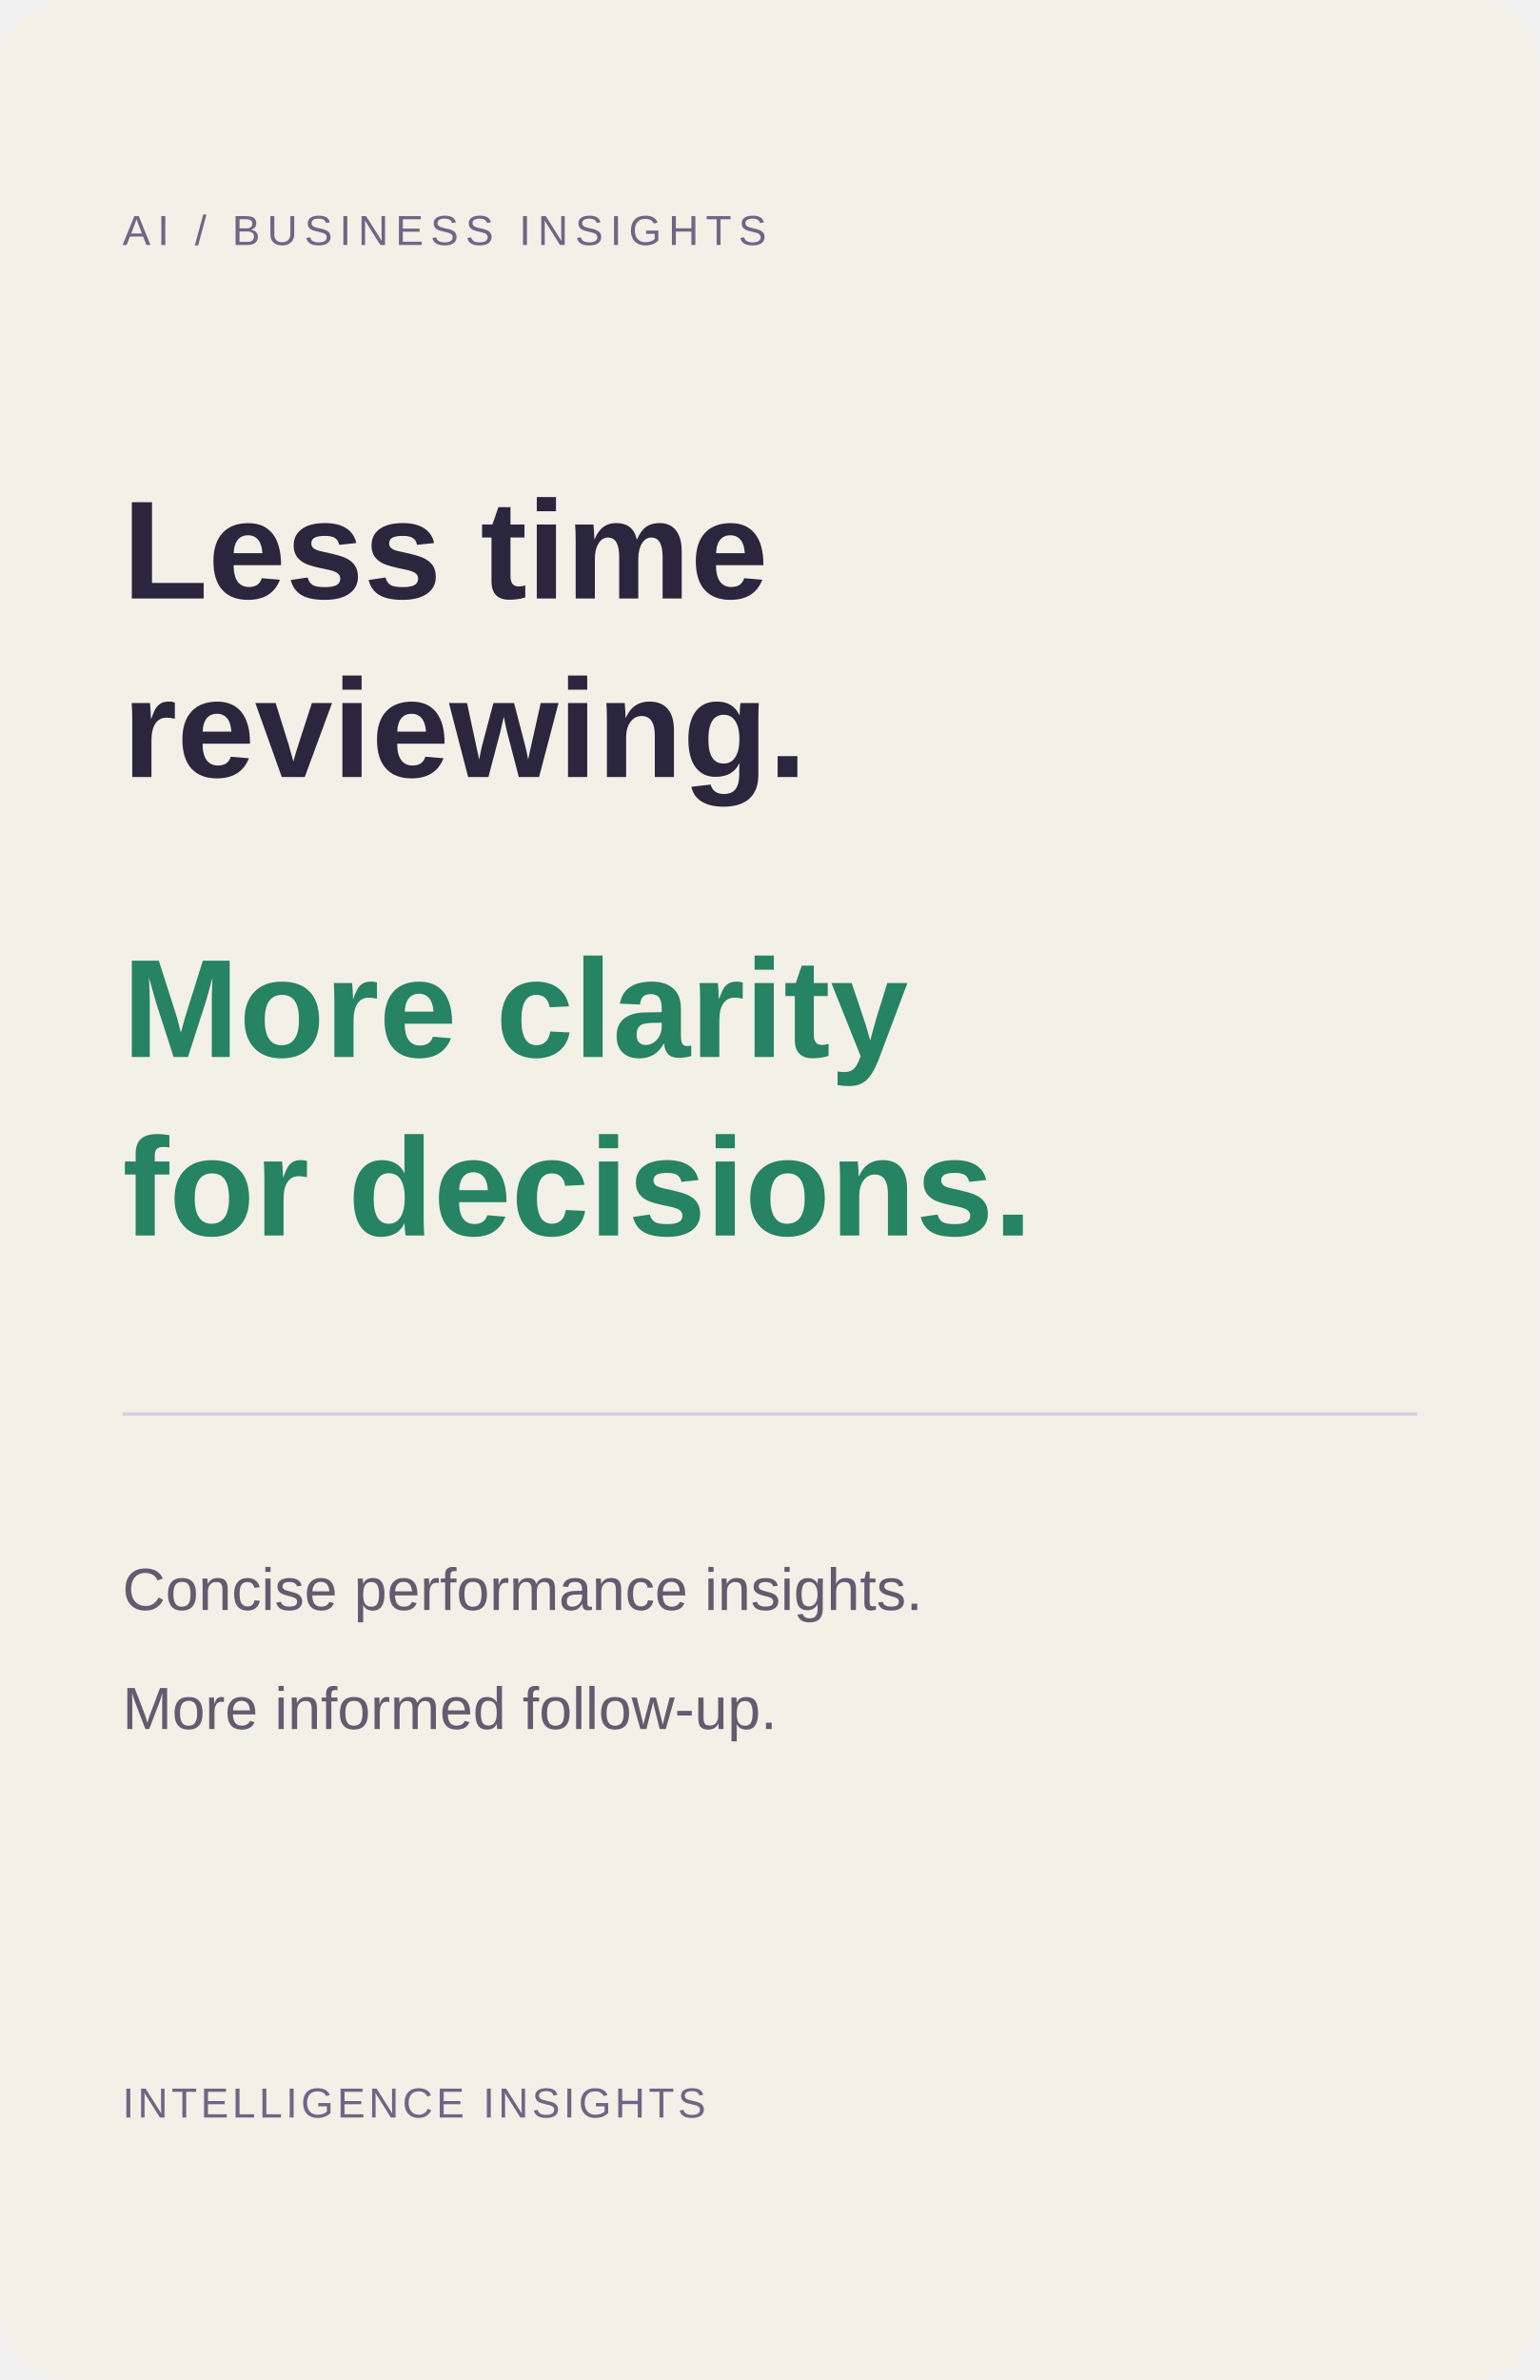
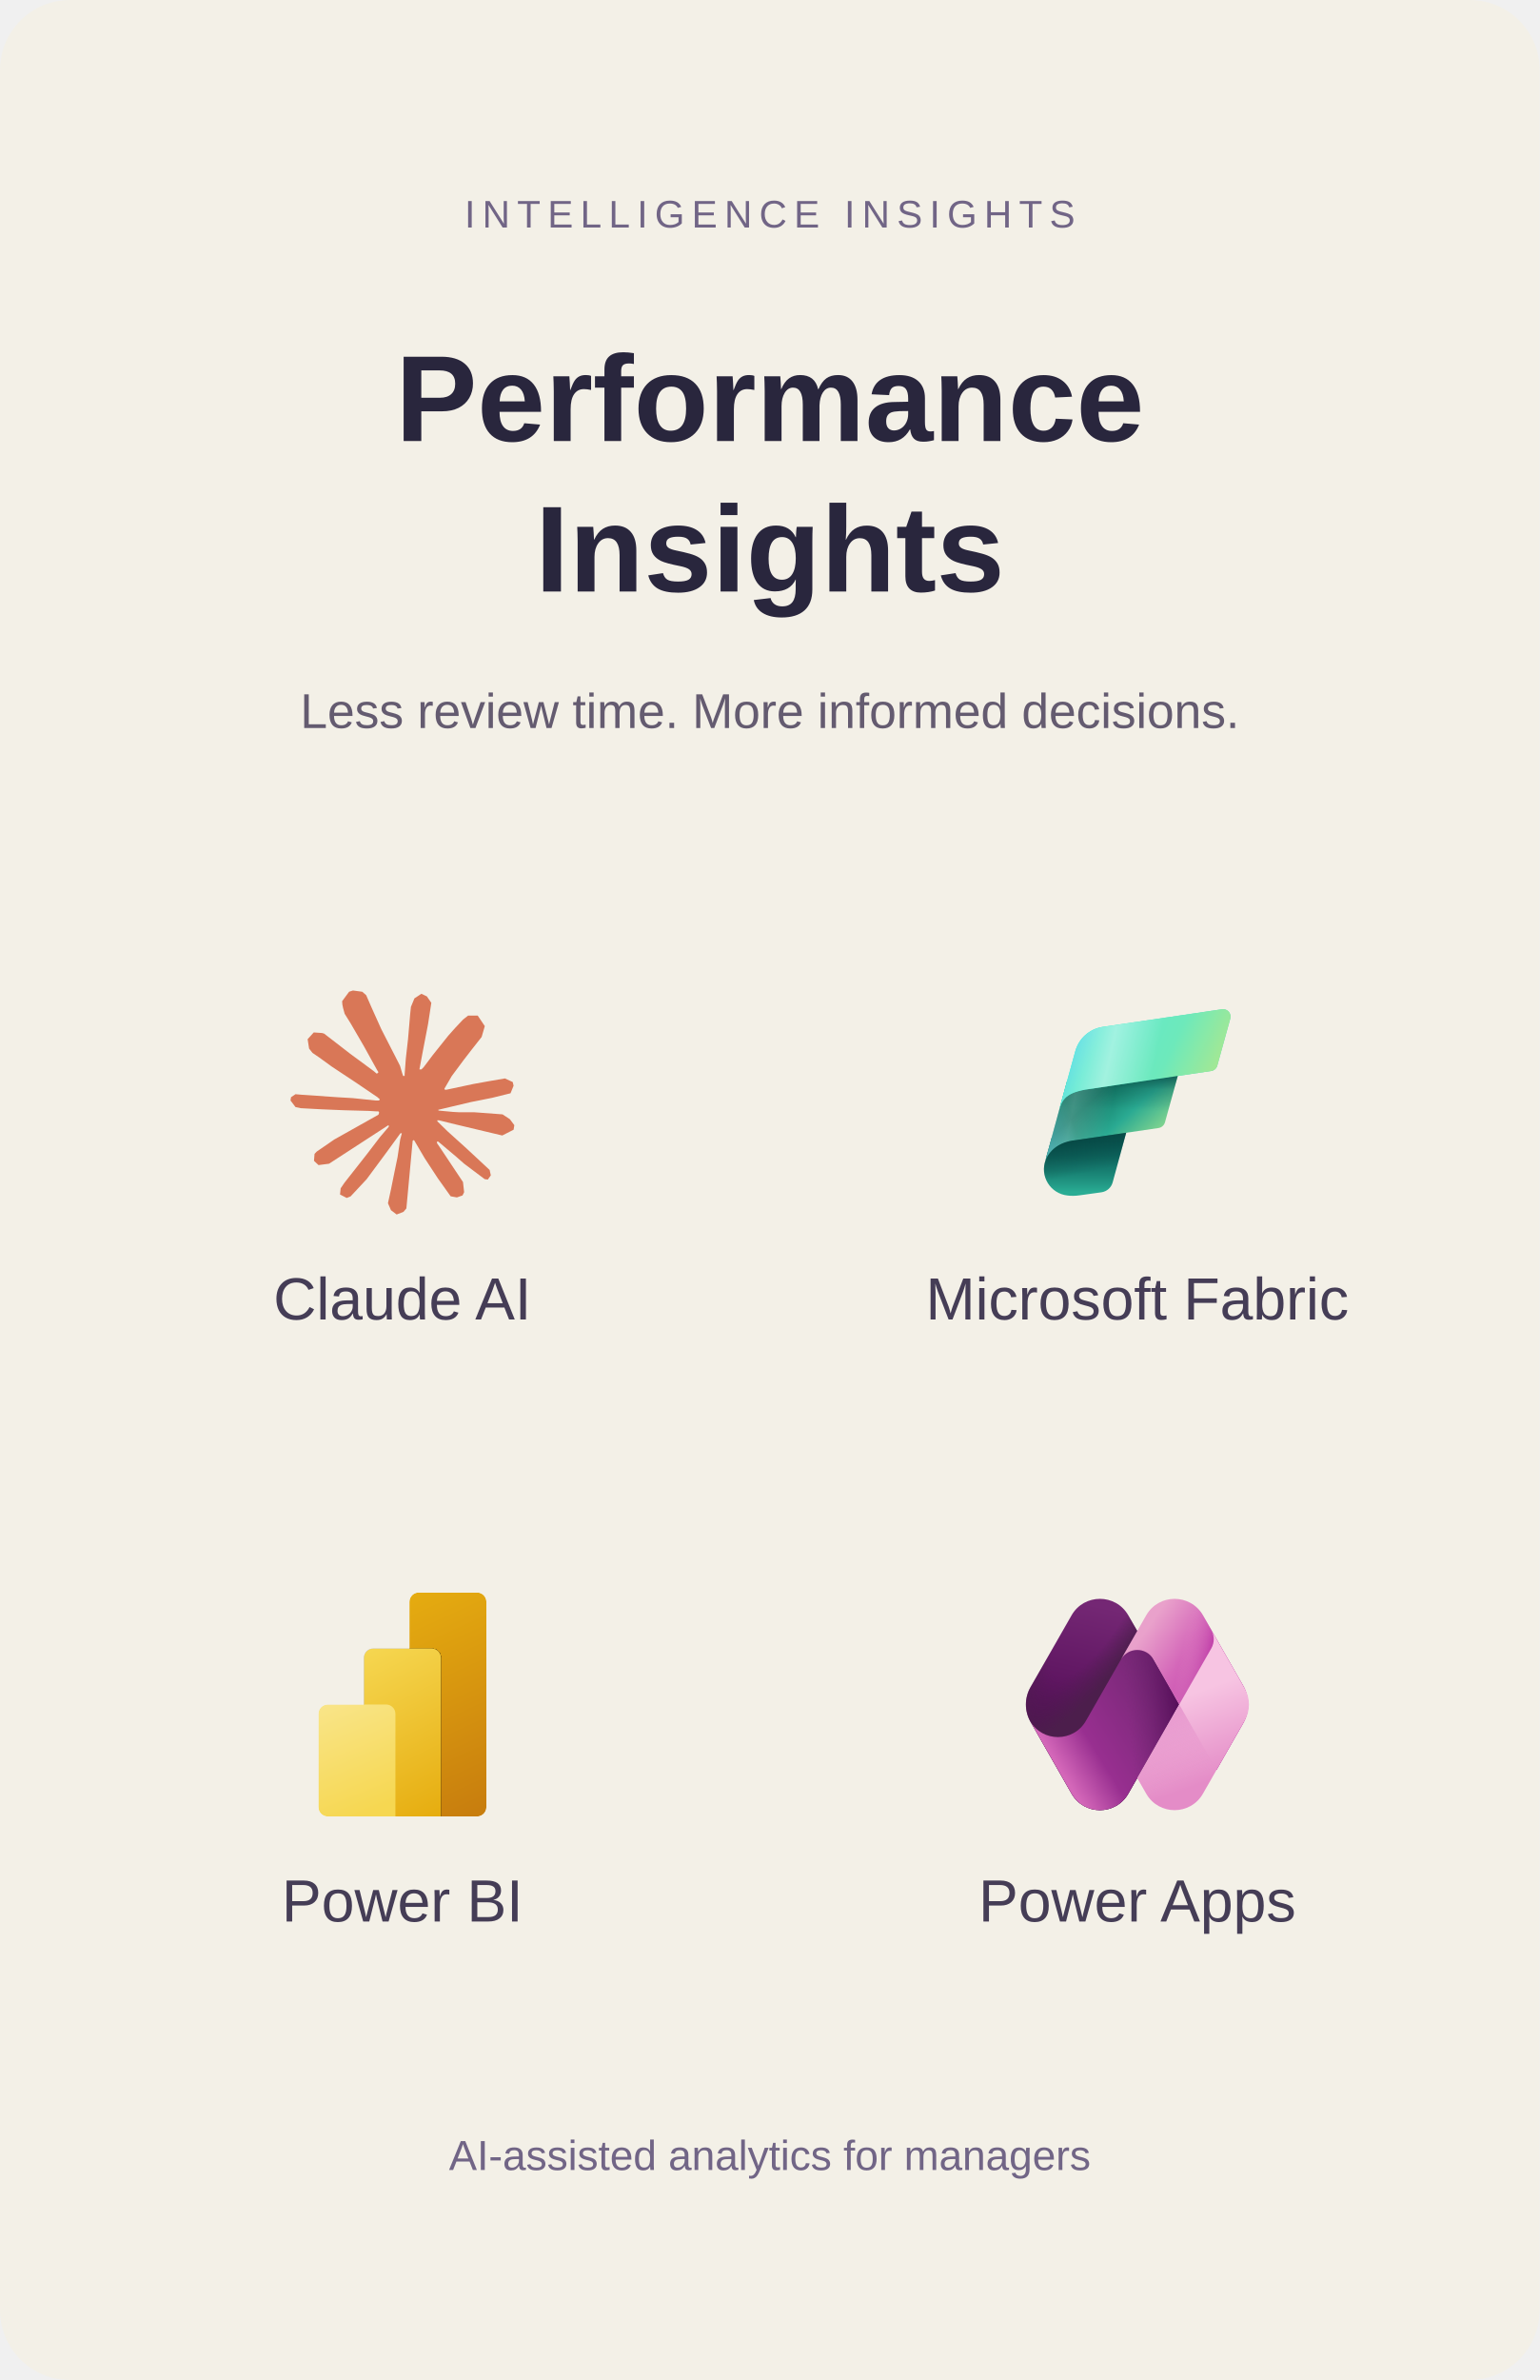
<svg xmlns="http://www.w3.org/2000/svg" width="440" height="680" viewBox="0 0 440 680">
  <rect width="440" height="680" rx="20" fill="#f3f0e7" />
-   <g font-family="Arial,sans-serif">
-     <text x="35" y="70" fill="#716586" font-size="12" letter-spacing="2">AI / BUSINESS INSIGHTS</text>
-     <text x="35" y="171" fill="#29263d" font-size="40" font-weight="700">Less time</text>
-     <text x="35" y="222" fill="#29263d" font-size="40" font-weight="700">reviewing.</text>
-     <text x="35" y="302" fill="#268363" font-size="40" font-weight="700">More clarity</text>
-     <text x="35" y="353" fill="#268363" font-size="40" font-weight="700">for decisions.</text>
-     <path d="M35 404H405" stroke="#d8d0de" />
-     <text x="35" y="460" fill="#645b70" font-size="17">Concise performance insights.</text>
-     <text x="35" y="494" fill="#645b70" font-size="17">More informed follow-up.</text>
-     <text x="35" y="605" fill="#716586" font-size="12" letter-spacing="1">INTELLIGENCE INSIGHTS</text>
+   <g font-family="Arial,sans-serif" text-anchor="middle">
+     <text x="220" y="65" fill="#716586" font-size="11" letter-spacing="2">INTELLIGENCE INSIGHTS</text>
+     <text x="220" y="126" fill="#29263d" font-size="35" font-weight="700">Performance</text>
+     <text x="220" y="169" fill="#29263d" font-size="35" font-weight="700">Insights</text>
+     <text x="220" y="208" fill="#645b70" font-size="14">Less review time. More informed decisions.</text>
+     <text x="220" y="620" fill="#716586" font-size="12">AI-assisted analytics for managers</text>
+     <svg fill="#D97757" role="img" viewBox="0 0 24 24" x="83" y="283" width="64" height="64">
+       <path d="m4.714 15.956 4.717-2.647.079-.231-.079-.128h-.231l-.789-.049-2.696-.073-2.337-.097-2.265-.121-.571-.121-.534-.704.055-.352.48-.322.686.061 1.518.103 2.277.158 1.651.097 2.447.255h.389l.055-.158-.134-.097-.103-.097L6.973 9.836l-2.55-1.688-1.336-.971-.723-.492-.364-.461-.158-1.008.656-.723.88.061.225.061.892.686 1.906 1.475 2.489 1.834.364.303.146-.103.018-.073-.164-.273-1.354-2.447-1.445-2.489-.643-1.032-.17-.619c-.061-.255-.103-.467-.103-.729L6.287.134 6.7 0l.996.134.419.364.619 1.415 1.002 2.228 1.554 3.03.455.898.243.832.091.255h.158v-.146l.128-1.706.237-2.095.231-2.696.079-.759.376-.911.747-.492.583.279.48.686-.067.443-.285 1.852-.559 2.902-.364 1.943h.212l.243-.243.984-1.305 1.651-2.064.729-.82.85-.905.546-.431h1.032l.759 1.129-.34 1.166-1.062 1.348-.88 1.141-1.263 1.7-.789 1.36.073.109.188-.018 2.853-.607 1.542-.279 1.84-.316.832.389.091.395-.328.807-1.967.486-2.307.461-3.436.814-.043.03.049.061 1.548.146.662.036h1.621l3.018.225.789.522.474.638-.079.486-1.214.619-1.639-.389-3.825-.911-1.311-.328h-.182v.109l1.093 1.069 2.003 1.809 2.507 2.331.128.577-.322.455-.34-.049-2.204-1.657-.85-.747-1.925-1.621h-.128v.17l.443.65 2.344 3.521.121 1.081-.17.352-.607.212-.668-.121-1.372-1.925L14.38 17.959l-1.141-1.943-.14.079-.674 7.255-.316.37-.729.279-.607-.461-.322-.747.322-1.475.389-1.925.316-1.53.285-1.9.17-.631-.012-.043-.14.018-1.433 1.967-2.18 2.945-1.724 1.846-.413.164-.716-.37.067-.662.401-.589 2.386-3.036 1.439-1.882.929-1.087-.006-.158h-.055l-6.338 4.116-1.129.146-.486-.455.061-.747.231-.243 1.906-1.311Z" />
+     </svg>
+     <text x="115" y="377" fill="#453d56" font-size="17">Claude AI</text>
+     <svg width="64" height="64" fill="currentColor" viewBox="0 0 48 48" x="293" y="283">
+       <path fill="url(#fabric-i7fa1c1-a)" fill-rule="evenodd" d="m5.64 31.6-.586 2.144c-.218.685-.524 1.693-.689 2.59a5.63 5.63 0 0 0 4.638 7.588c.792.114 1.688.108 2.692-.04l4.613-.636a2.92 2.92 0 0 0 2.421-2.127l3.175-11.662L5.64 31.599Z" clip-rule="evenodd" />
+       <path fill="url(#fabric-i7fa1c1-b)" d="M10.14 32.152c-4.863.753-5.861 4.423-5.861 4.423l4.656-17.11 24.333-3.292-3.318 12.052a1.71 1.71 0 0 1-1.388 1.244l-.136.022-18.423 2.684z" />
+       <path fill="url(#fabric-i7fa1c1-c)" fill-opacity=".8" d="M10.14 32.152c-4.863.753-5.861 4.423-5.861 4.423l4.656-17.11 24.333-3.292-3.318 12.052a1.71 1.71 0 0 1-1.388 1.244l-.136.022-18.423 2.684z" />
+       <path fill="url(#fabric-i7fa1c1-d)" d="m12.899 21.235 26.938-3.98a1.6 1.6 0 0 0 1.323-1.17l2.78-10.06a1.595 1.595 0 0 0-1.74-2.012L16.498 7.81a7.19 7.19 0 0 0-5.777 5.193L7.013 26.438c.744-2.717 1.202-4.355 5.886-5.203" />
+       <path fill="url(#fabric-i7fa1c1-e)" d="m12.899 21.235 26.938-3.98a1.6 1.6 0 0 0 1.323-1.17l2.78-10.06a1.595 1.595 0 0 0-1.74-2.012L16.498 7.81a7.19 7.19 0 0 0-5.777 5.193L7.013 26.438c.744-2.717 1.202-4.355 5.886-5.203" />
+       <path fill="url(#fabric-i7fa1c1-f)" fill-opacity=".4" d="m12.899 21.235 26.938-3.98a1.6 1.6 0 0 0 1.323-1.17l2.78-10.06a1.595 1.595 0 0 0-1.74-2.012L16.498 7.81a7.19 7.19 0 0 0-5.777 5.193L7.013 26.438c.744-2.717 1.202-4.355 5.886-5.203" />
+       <path fill="url(#fabric-i7fa1c1-g)" d="M12.899 21.236c-3.901.706-4.87 1.962-5.514 3.932L4.279 36.577s.992-3.633 5.796-4.41l18.352-2.673.136-.022a1.71 1.71 0 0 0 1.388-1.244l2.73-9.915z" />
+       <path fill="url(#fabric-i7fa1c1-h)" fill-opacity=".2" d="M12.899 21.236c-3.901.706-4.87 1.962-5.514 3.932L4.279 36.577s.992-3.633 5.796-4.41l18.352-2.673.136-.022a1.71 1.71 0 0 0 1.388-1.244l2.73-9.915z" />
+       <path fill="url(#fabric-i7fa1c1-i)" fill-rule="evenodd" d="M10.075 32.167c-4.06.657-5.392 3.345-5.71 4.164a5.63 5.63 0 0 0 4.638 7.59c.792.114 1.688.108 2.692-.039l4.613-.637a2.92 2.92 0 0 0 2.421-2.127l2.894-10.633-11.547 1.683z" clip-rule="evenodd" />
+       <defs>
+         <linearGradient id="fabric-i7fa1c1-a" x1="12.953" x2="12.953" y1="44.001" y2="29.457" gradientUnits="userSpaceOnUse">
+           <stop offset=".056" stop-color="#2AAC94" />
+           <stop offset=".155" stop-color="#239C87" />
+           <stop offset=".372" stop-color="#177E71" />
+           <stop offset=".588" stop-color="#0E6961" />
+           <stop offset=".799" stop-color="#095D57" />
+           <stop offset="1" stop-color="#085954" />
+         </linearGradient>
+         <linearGradient id="fabric-i7fa1c1-b" x1="31.331" x2="17.286" y1="33.448" y2="18.173" gradientUnits="userSpaceOnUse">
+           <stop offset=".042" stop-color="#ABE88E" />
+           <stop offset=".549" stop-color="#2AAA92" />
+           <stop offset=".906" stop-color="#117865" />
+         </linearGradient>
+         <linearGradient id="fabric-i7fa1c1-c" x1="-3.182" x2="10.183" y1="32.706" y2="28.148" gradientUnits="userSpaceOnUse">
+           <stop stop-color="#6AD6F9" />
+           <stop offset="1" stop-color="#6AD6F9" stop-opacity="0" />
+         </linearGradient>
+         <linearGradient id="fabric-i7fa1c1-d" x1="7.013" x2="42.589" y1="15.219" y2="15.219" gradientUnits="userSpaceOnUse">
+           <stop offset=".043" stop-color="#25FFD4" />
+           <stop offset=".874" stop-color="#55DDB9" />
+         </linearGradient>
+         <linearGradient id="fabric-i7fa1c1-e" x1="7.013" x2="39.06" y1="10.247" y2="25.128" gradientUnits="userSpaceOnUse">
+           <stop stop-color="#6AD6F9" />
+           <stop offset=".23" stop-color="#60E9D0" />
+           <stop offset=".651" stop-color="#6DE9BB" />
+           <stop offset=".994" stop-color="#ABE88E" />
+         </linearGradient>
+         <linearGradient id="fabric-i7fa1c1-f" x1="9.978" x2="27.404" y1="13.031" y2="16.885" gradientUnits="userSpaceOnUse">
+           <stop stop-color="#fff" stop-opacity="0" />
+           <stop offset=".459" stop-color="#fff" />
+           <stop offset="1" stop-color="#fff" stop-opacity="0" />
+         </linearGradient>
+         <linearGradient id="fabric-i7fa1c1-g" x1="15.756" x2="16.168" y1="27.96" y2="15.74" gradientUnits="userSpaceOnUse">
+           <stop offset=".205" stop-color="#063D3B" stop-opacity="0" />
+           <stop offset=".586" stop-color="#063D3B" stop-opacity=".237" />
+           <stop offset=".872" stop-color="#063D3B" stop-opacity=".75" />
+         </linearGradient>
+         <linearGradient id="fabric-i7fa1c1-h" x1="2.81" x2="17.701" y1="26.744" y2="29.545" gradientUnits="userSpaceOnUse">
+           <stop stop-color="#fff" stop-opacity="0" />
+           <stop offset=".459" stop-color="#fff" />
+           <stop offset="1" stop-color="#fff" stop-opacity="0" />
+         </linearGradient>
+         <linearGradient id="fabric-i7fa1c1-i" x1="13.567" x2="10.662" y1="39.97" y2="25.764" gradientUnits="userSpaceOnUse">
+           <stop offset=".064" stop-color="#063D3B" stop-opacity="0" />
+           <stop offset=".17" stop-color="#063D3B" stop-opacity=".135" />
+           <stop offset=".562" stop-color="#063D3B" stop-opacity=".599" />
+           <stop offset=".85" stop-color="#063D3B" stop-opacity=".9" />
+           <stop offset="1" stop-color="#063D3B" />
+         </linearGradient>
+       </defs>
+     </svg>
+     <text x="325" y="377" fill="#453d56" font-size="17">Microsoft Fabric</text>
+     <svg width="64" height="64" viewBox="0 0 1200 1600" fill="none" version="1.1" id="power-bi-svg19655" x="83" y="455">
+       <mask id="power-bi-mask0" mask-type="alpha" maskUnits="userSpaceOnUse" x="200" y="0" width="1200" height="1600">
+         <path d="m 1333.25,0 c 36.86,0 66.75,29.885 66.75,66.75 v 1466.5 c 0,36.86 -29.89,66.75 -66.75,66.75 H 266.667 C 229.848,1600 200,1570.15 200,1533.33 V 866.667 C 200,829.848 229.848,800 266.667,800 H 525 V 466.667 C 525,429.848 554.848,400 591.667,400 H 850 V 66.75 C 850,29.885 879.885,0 916.75,0 Z" fill="#ffffff" id="power-bi-path19600" />
+       </mask>
+       <g mask="url(#power-bi-mask0)" id="power-bi-g19611" transform="translate(-200)">
+         <path d="m 1400,66.75 v 1466.5 c 0,36.86 -29.89,66.75 -66.75,66.75 H 916.75 C 879.885,1600 850,1570.11 850,1533.25 V 66.75 C 850,29.885 879.885,0 916.75,0 h 416.5 c 36.87,0 66.75,29.885 66.75,66.75 z" fill="url(#power-bi-paint0_linear)" id="power-bi-path19603" style="fill:url(#power-bi-paint0_linear)" />
+         <g filter="url(#power-bi-filter0_dd)" id="power-bi-g19607">
+           <path d="M 1075,466.667 V 1600 H 525 V 466.667 C 525,429.848 554.848,400 591.667,400 h 416.663 c 36.82,0 66.67,29.848 66.67,66.667 z" fill="url(#power-bi-paint1_linear)" id="power-bi-path19605" style="fill:url(#power-bi-paint1_linear)" />
+         </g>
+         <path d="m 200,866.667 v 666.663 c 0,36.82 29.848,66.67 66.667,66.67 H 750 V 866.667 C 750,829.848 720.152,800 683.333,800 H 266.667 C 229.848,800 200,829.848 200,866.667 Z" fill="url(#power-bi-paint2_linear)" id="power-bi-path19609" style="fill:url(#power-bi-paint2_linear)" />
+       </g>
+       <defs id="power-bi-defs19653">
+         <filter id="power-bi-filter0_dd" x="519.667" y="396" width="560.667" height="1210.67" filterUnits="userSpaceOnUse" color-interpolation-filters="sRGB">
+           <feFlood flood-opacity="0" result="BackgroundImageFix" id="power-bi-feFlood19613" />
+           <feColorMatrix in="SourceAlpha" type="matrix" values="0 0 0 0 0 0 0 0 0 0 0 0 0 0 0 0 0 0 127 0" id="power-bi-feColorMatrix19615" />
+           <feOffset dy="0.253" id="power-bi-feOffset19617" />
+           <feGaussianBlur stdDeviation="0.253" id="power-bi-feGaussianBlur19619" />
+           <feColorMatrix type="matrix" values="0 0 0 0 0 0 0 0 0 0 0 0 0 0 0 0 0 0 0.2 0" id="power-bi-feColorMatrix19621" />
+           <feBlend mode="normal" in2="BackgroundImageFix" result="effect1_dropShadow" id="power-bi-feBlend19623" />
+           <feColorMatrix in="SourceAlpha" type="matrix" values="0 0 0 0 0 0 0 0 0 0 0 0 0 0 0 0 0 0 127 0" id="power-bi-feColorMatrix19625" />
+           <feOffset dy="1.333" id="power-bi-feOffset19627" />
+           <feGaussianBlur stdDeviation="2.667" id="power-bi-feGaussianBlur19629" />
+           <feColorMatrix type="matrix" values="0 0 0 0 0 0 0 0 0 0 0 0 0 0 0 0 0 0 0.18 0" id="power-bi-feColorMatrix19631" />
+           <feBlend mode="normal" in2="effect1_dropShadow" result="effect2_dropShadow" id="power-bi-feBlend19633" />
+           <feBlend mode="normal" in="SourceGraphic" in2="effect2_dropShadow" result="shape" id="power-bi-feBlend19635" />
+         </filter>
+         <linearGradient id="power-bi-paint0_linear" x1="758.333" y1="-1.49632e-05" x2="1447.82" y2="1507.15" gradientUnits="userSpaceOnUse">
+           <stop stop-color="#E6AD10" id="power-bi-stop19638" />
+           <stop offset="1" stop-color="#C87E0E" id="power-bi-stop19640" />
+         </linearGradient>
+         <linearGradient id="power-bi-paint1_linear" x1="524.955" y1="400" x2="1105.79" y2="1561.67" gradientUnits="userSpaceOnUse">
+           <stop stop-color="#F6D751" id="power-bi-stop19643" />
+           <stop offset="1" stop-color="#E6AD10" id="power-bi-stop19645" />
+         </linearGradient>
+         <linearGradient id="power-bi-paint2_linear" x1="199.955" y1="800" x2="519.784" y2="1581.68" gradientUnits="userSpaceOnUse">
+           <stop stop-color="#F9E589" id="power-bi-stop19648" />
+           <stop offset="1" stop-color="#F6D751" id="power-bi-stop19650" />
+         </linearGradient>
+       </defs>
+     </svg>
+     <text x="115" y="549" fill="#453d56" font-size="17">Power BI</text>
+     <svg width="64" height="64" viewBox="0 0 96 96" fill="none" x="293" y="455">
+       <g clip-path="url(#power-apps-clip0_4303_1230)">
+         <g clip-path="url(#power-apps-clip1_4303_1230)">
+           <path d="M44.155 9.772L62.925 42.62C64.831 45.954 64.831 50.046 62.925 53.38L44.155 86.228C38.781 95.633 25.219 95.633 19.845 86.228L2.252 55.442C-0.383 50.831 -0.383 45.169 2.252 40.558L19.845 9.772C25.219 0.367 38.781 0.367 44.155 9.772Z" fill="url(#power-apps-paint0_linear_4303_1230)" />
+           <path d="M44.155 9.772L62.925 42.62C64.831 45.954 64.831 50.046 62.925 53.38L44.155 86.228C38.781 95.633 25.219 95.633 19.845 86.228L2.252 55.442C-0.383 50.831 -0.383 45.169 2.252 40.558L19.845 9.772C25.219 0.367 38.781 0.367 44.155 9.772Z" fill="url(#power-apps-paint1_radial_4303_1230)" />
+           <path d="M66 48L44.155 86.228C38.781 95.633 25.219 95.633 19.845 86.228L2 55C7.306 64.285 20.694 64.285 26 55L48 16.5L66 48Z" fill="url(#power-apps-paint2_linear_4303_1230)" />
+           <path d="M66 48L44.155 86.228C38.781 95.633 25.219 95.633 19.845 86.228L2 55C7.306 64.285 20.694 64.285 26 55L48 16.5L66 48Z" fill="url(#power-apps-paint3_linear_4303_1230)" />
+           <path d="M54.946 28.655L82 76L93.388 56.071C96.246 51.07 96.246 44.93 93.388 39.929L76.155 9.772C70.781 0.367 57.219 0.367 51.844 9.772L41.054 28.655C44.125 23.281 51.875 23.281 54.946 28.655Z" fill="url(#power-apps-paint4_linear_4303_1230)" />
+           <path d="M54.946 28.655L82 76L93.388 56.071C96.246 51.07 96.246 44.93 93.388 39.929L76.155 9.772C70.781 0.367 57.219 0.367 51.844 9.772L41.054 28.655C44.125 23.281 51.875 23.281 54.946 28.655Z" fill="url(#power-apps-paint5_linear_4303_1230)" />
+           <path d="M79.732 23.969L48 79.5L51.844 86.228C57.219 95.633 70.781 95.633 76.155 86.228L94.031 54.946C96.49 50.642 96.49 45.358 94.031 41.054L79.732 16.031C81.137 18.49 81.137 21.51 79.732 23.969Z" fill="url(#power-apps-paint6_linear_4303_1230)" />
+           <path d="M51.844 86.228L48 79.5L66 48L82 76L76.155 86.228C70.781 95.633 57.219 95.633 51.844 86.228Z" fill="url(#power-apps-paint7_linear_4303_1230)" />
+         </g>
+       </g>
+       <defs>
+         <linearGradient id="power-apps-paint0_linear_4303_1230" x1="16" y1="60.5" x2="27.999" y2="5" gradientUnits="userSpaceOnUse">
+           <stop stop-color="#520B56" />
+           <stop offset="1" stop-color="#742774" />
+         </linearGradient>
+         <radialGradient id="power-apps-paint1_radial_4303_1230" cx="0" cy="0" r="1" gradientUnits="userSpaceOnUse" gradientTransform="translate(31.4999 8.00002) rotate(123.811) scale(65.5935 20.3157)">
+           <stop offset="0.512" stop-color="#4C1E4C" stop-opacity="0" />
+           <stop offset="1" stop-color="#4C1E4C" />
+         </radialGradient>
+         <linearGradient id="power-apps-paint2_linear_4303_1230" x1="12" y1="71" x2="59.5" y2="41.5" gradientUnits="userSpaceOnUse">
+           <stop stop-color="#D467B9" />
+           <stop offset="0.308" stop-color="#982F90" />
+           <stop offset="1" stop-color="#742774" />
+         </linearGradient>
+         <linearGradient id="power-apps-paint3_linear_4303_1230" x1="44" y1="53.5" x2="67.5" y2="51" gradientUnits="userSpaceOnUse">
+           <stop stop-color="#742774" stop-opacity="0" />
+           <stop offset="1" stop-color="#520B56" />
+         </linearGradient>
+         <linearGradient id="power-apps-paint4_linear_4303_1230" x1="43" y1="29" x2="82.5" y2="56" gradientUnits="userSpaceOnUse">
+           <stop stop-color="#E9A1CB" />
+           <stop offset="0.408" stop-color="#D467B9" />
+           <stop offset="1" stop-color="#BB35A4" />
+         </linearGradient>
+         <linearGradient id="power-apps-paint5_linear_4303_1230" x1="67.5" y1="23.5" x2="81" y2="26.5" gradientUnits="userSpaceOnUse">
+           <stop stop-color="#E48CC7" stop-opacity="0" />
+           <stop offset="1" stop-color="#BB35A4" />
+         </linearGradient>
+         <linearGradient id="power-apps-paint6_linear_4303_1230" x1="89.257" y1="77.162" x2="76.451" y2="41.384" gradientUnits="userSpaceOnUse">
+           <stop stop-color="#E48CC7" />
+           <stop offset="1" stop-color="#F7C4E2" />
+         </linearGradient>
+         <linearGradient id="power-apps-paint7_linear_4303_1230" x1="75.2" y1="77.58" x2="54.869" y2="32.078" gradientUnits="userSpaceOnUse">
+           <stop stop-color="#E48CC7" stop-opacity="0" />
+           <stop offset="0.677" stop-color="#D467B9" stop-opacity="0.5" />
+           <stop offset="1" stop-color="#BB35A4" />
+         </linearGradient>
+         <clipPath id="power-apps-clip0_4303_1230">
+           <rect width="96" height="96" fill="white" />
+         </clipPath>
+         <clipPath id="power-apps-clip1_4303_1230">
+           <rect width="96" height="96" fill="white" />
+         </clipPath>
+       </defs>
+     </svg>
+     <text x="325" y="549" fill="#453d56" font-size="17">Power Apps</text>
  </g>
</svg>
